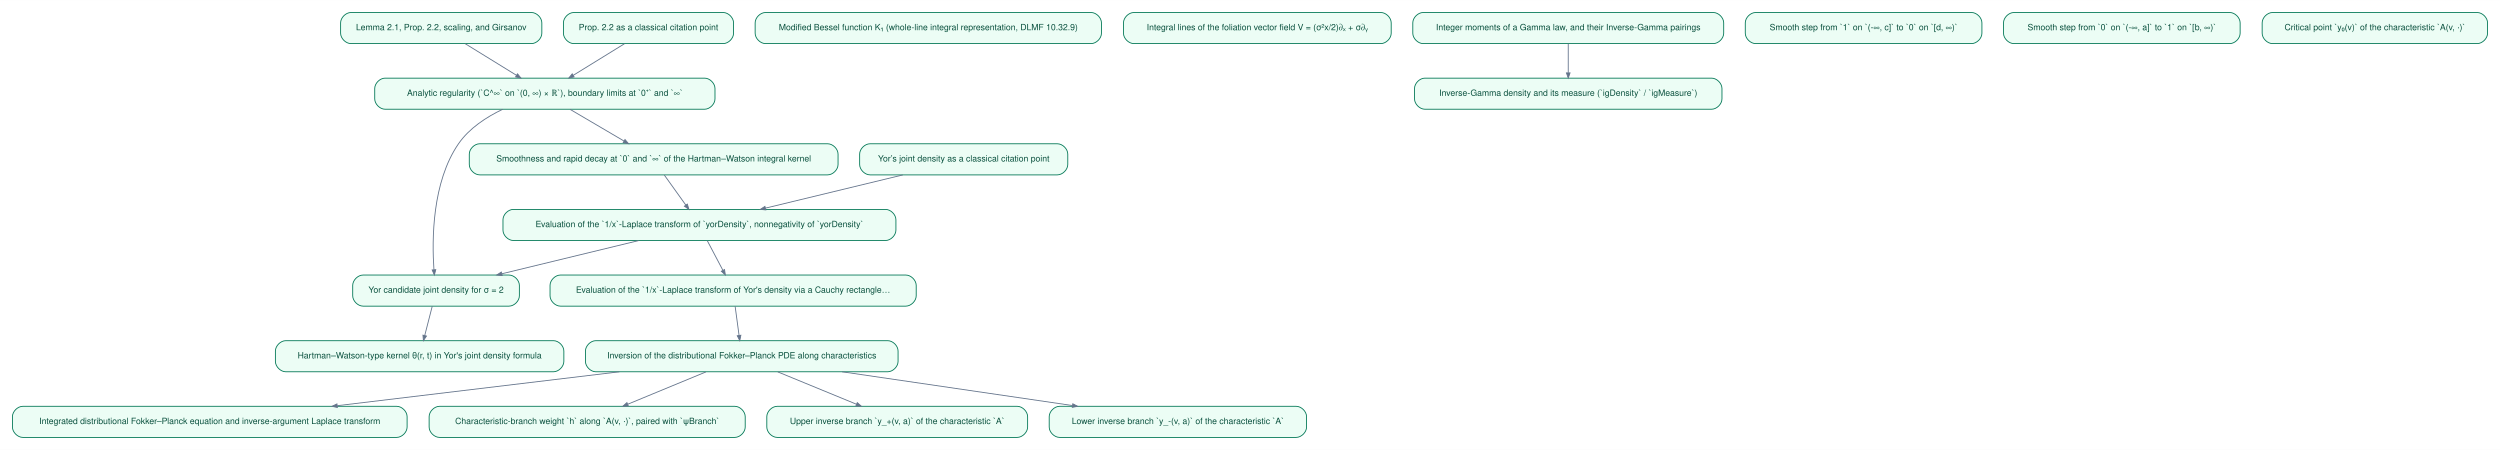
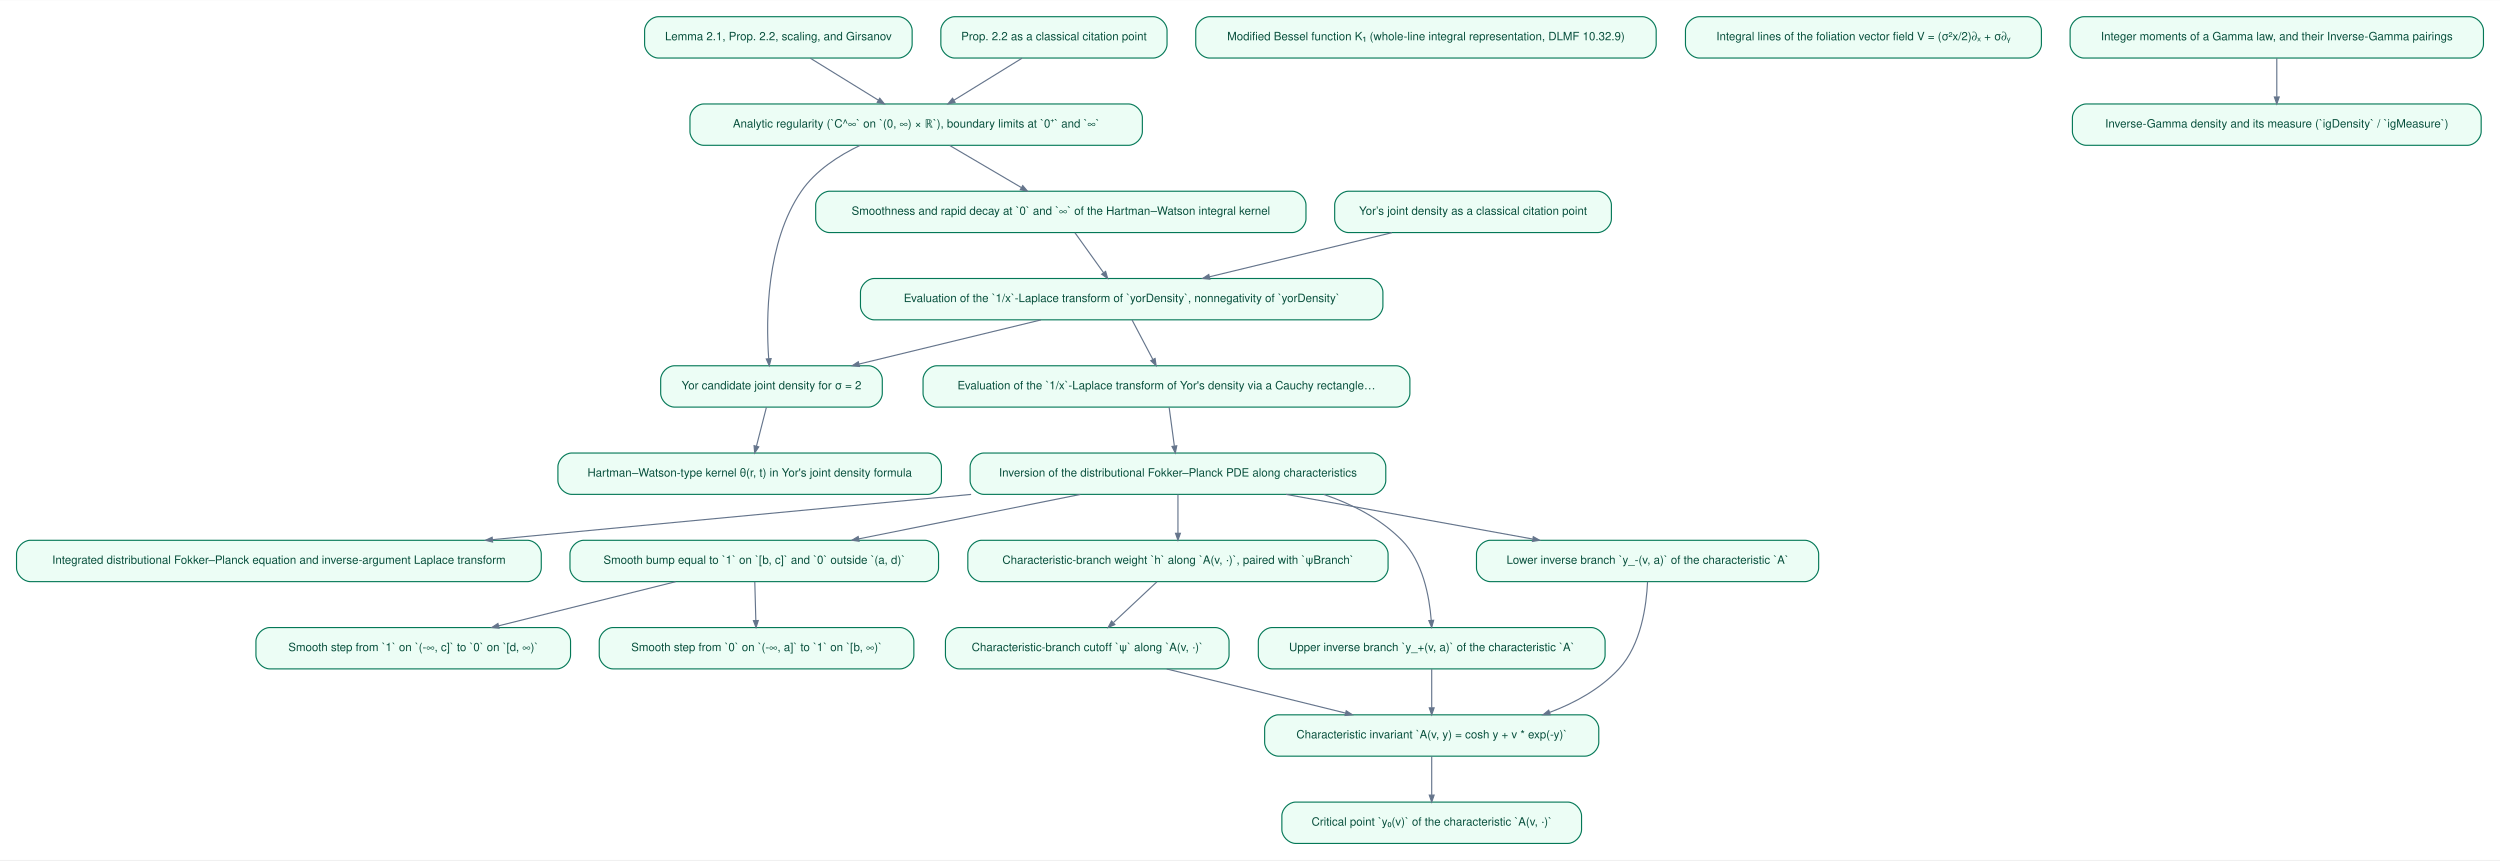
- <svg xmlns="http://www.w3.org/2000/svg" xmlns:xlink="http://www.w3.org/1999/xlink" width="2895pt" height="521pt" viewBox="0.00 0.00 2894.80 520.80">
-   <g id="graph0" class="graph" transform="scale(1 1) rotate(0) translate(14.4 506.4)">
-     <polygon fill="white" stroke="transparent" points="-14.4,14.4 -14.4,-506.4 2880.4,-506.4 2880.4,14.4 -14.4,14.4" />
+ <svg xmlns="http://www.w3.org/2000/svg" xmlns:xlink="http://www.w3.org/1999/xlink" width="2177pt" height="749pt" viewBox="0.00 0.00 2177.30 748.80">
+   <g id="graph0" class="graph" transform="scale(1 1) rotate(0) translate(14.4 734.4)">
+     <polygon fill="white" stroke="transparent" points="-14.4,14.4 -14.4,-734.4 2162.9,-734.4 2162.9,14.4 -14.4,14.4" />
    <g id="node1" class="node">
      <g id="a_node1">
        <a xlink:href="Section2/Auxiliary.md" xlink:title="Auxiliary.lean">
-           <path fill="#ecfdf5" stroke="#047857" d="M601,-492C601,-492 392,-492 392,-492 386,-492 380,-486 380,-480 380,-480 380,-468 380,-468 380,-462 386,-456 392,-456 392,-456 601,-456 601,-456 607,-456 613,-462 613,-468 613,-468 613,-480 613,-480 613,-486 607,-492 601,-492" />
-           <text text-anchor="middle" x="496.5" y="-471.5" font-family="Helvetica,sans-Serif" font-size="10.00" fill="#064e3b">Lemma 2.1, Prop. 2.2, scaling, and Girsanov</text>
+           <path fill="#ecfdf5" stroke="#047857" d="M768,-720C768,-720 559,-720 559,-720 553,-720 547,-714 547,-708 547,-708 547,-696 547,-696 547,-690 553,-684 559,-684 559,-684 768,-684 768,-684 774,-684 780,-690 780,-696 780,-696 780,-708 780,-708 780,-714 774,-720 768,-720" />
+           <text text-anchor="middle" x="663.5" y="-699.5" font-family="Helvetica,sans-Serif" font-size="10.00" fill="#064e3b">Lemma 2.1, Prop. 2.2, scaling, and Girsanov</text>
        </a>
      </g>
    </g>
    <g id="node2" class="node">
      <g id="a_node2">
        <a xlink:href="Section2/YorAnalytic.md" xlink:title="YorAnalytic.lean">
-           <path fill="#ecfdf5" stroke="#047857" d="M801.5,-416C801.5,-416 431.5,-416 431.5,-416 425.5,-416 419.5,-410 419.5,-404 419.5,-404 419.5,-392 419.5,-392 419.5,-386 425.5,-380 431.5,-380 431.5,-380 801.5,-380 801.5,-380 807.5,-380 813.5,-386 813.5,-392 813.5,-392 813.5,-404 813.5,-404 813.5,-410 807.5,-416 801.5,-416" />
-           <text text-anchor="middle" x="616.5" y="-395.5" font-family="Helvetica,sans-Serif" font-size="10.00" fill="#064e3b">Analytic regularity (`C^∞` on `(0, ∞) × ℝ`), boundary limits at `0⁺` and `∞`</text>
+           <path fill="#ecfdf5" stroke="#047857" d="M968.5,-644C968.5,-644 598.5,-644 598.5,-644 592.5,-644 586.5,-638 586.5,-632 586.5,-632 586.5,-620 586.5,-620 586.5,-614 592.5,-608 598.5,-608 598.5,-608 968.5,-608 968.5,-608 974.5,-608 980.5,-614 980.5,-620 980.5,-620 980.5,-632 980.5,-632 980.5,-638 974.5,-644 968.5,-644" />
+           <text text-anchor="middle" x="783.5" y="-623.5" font-family="Helvetica,sans-Serif" font-size="10.00" fill="#064e3b">Analytic regularity (`C^∞` on `(0, ∞) × ℝ`), boundary limits at `0⁺` and `∞`</text>
        </a>
      </g>
    </g>
    <g id="edge1" class="edge">
-       <path fill="none" stroke="#64748b" d="M524.33,-455.84C542.05,-444.91 565.09,-430.7 583.7,-419.23" />
-       <polygon fill="#64748b" stroke="#64748b" points="584.81,-421.01 588.82,-416.07 582.61,-417.43 584.81,-421.01" />
+       <path fill="none" stroke="#64748b" d="M691.33,-683.84C709.05,-672.91 732.09,-658.7 750.7,-647.23" />
+       <polygon fill="#64748b" stroke="#64748b" points="751.81,-649.01 755.82,-644.07 749.61,-645.43 751.81,-649.01" />
    </g>
    <g id="node4" class="node">
      <g id="a_node4">
        <a xlink:href="Section2/YorDensity.md" xlink:title="YorDensity.lean">
-           <path fill="#ecfdf5" stroke="#047857" d="M575,-188C575,-188 406,-188 406,-188 400,-188 394,-182 394,-176 394,-176 394,-164 394,-164 394,-158 400,-152 406,-152 406,-152 575,-152 575,-152 581,-152 587,-158 587,-164 587,-164 587,-176 587,-176 587,-182 581,-188 575,-188" />
-           <text text-anchor="middle" x="490.5" y="-167.5" font-family="Helvetica,sans-Serif" font-size="10.00" fill="#064e3b">Yor candidate joint density for σ = 2</text>
-         </a>
-       </g>
-     </g>
-     <g id="edge8" class="edge">
-       <path fill="none" stroke="#64748b" d="M567.66,-379.95C548.81,-370.94 528.85,-357.94 516.5,-340 485.93,-295.57 485.65,-229.08 488.07,-194.22" />
-       <polygon fill="#64748b" stroke="#64748b" points="490.18,-194.24 488.55,-188.09 485.99,-193.91 490.18,-194.24" />
+           <path fill="#ecfdf5" stroke="#047857" d="M742,-416C742,-416 573,-416 573,-416 567,-416 561,-410 561,-404 561,-404 561,-392 561,-392 561,-386 567,-380 573,-380 573,-380 742,-380 742,-380 748,-380 754,-386 754,-392 754,-392 754,-404 754,-404 754,-410 748,-416 742,-416" />
+           <text text-anchor="middle" x="657.5" y="-395.5" font-family="Helvetica,sans-Serif" font-size="10.00" fill="#064e3b">Yor candidate joint density for σ = 2</text>
+         </a>
+       </g>
+     </g>
+     <g id="edge16" class="edge">
+       <path fill="none" stroke="#64748b" d="M734.66,-607.95C715.81,-598.94 695.85,-585.94 683.5,-568 652.93,-523.57 652.65,-457.08 655.07,-422.22" />
+       <polygon fill="#64748b" stroke="#64748b" points="657.18,-422.24 655.55,-416.09 652.99,-421.91 657.18,-422.24" />
    </g>
    <g id="node5" class="node">
      <g id="a_node5">
        <a xlink:href="Section2/YorKernel.md" xlink:title="YorKernel.lean">
-           <path fill="#ecfdf5" stroke="#047857" d="M944,-340C944,-340 541,-340 541,-340 535,-340 529,-334 529,-328 529,-328 529,-316 529,-316 529,-310 535,-304 541,-304 541,-304 944,-304 944,-304 950,-304 956,-310 956,-316 956,-316 956,-328 956,-328 956,-334 950,-340 944,-340" />
-           <text text-anchor="middle" x="742.5" y="-319.5" font-family="Helvetica,sans-Serif" font-size="10.00" fill="#064e3b">Smoothness and rapid decay at `0` and `∞` of the Hartman–Watson integral kernel</text>
-         </a>
-       </g>
-     </g>
-     <g id="edge9" class="edge">
-       <path fill="none" stroke="#64748b" d="M645.72,-379.84C664.33,-368.91 688.52,-354.7 708.06,-343.23" />
-       <polygon fill="#64748b" stroke="#64748b" points="709.32,-344.92 713.43,-340.07 707.2,-341.3 709.32,-344.92" />
+           <path fill="#ecfdf5" stroke="#047857" d="M1111,-568C1111,-568 708,-568 708,-568 702,-568 696,-562 696,-556 696,-556 696,-544 696,-544 696,-538 702,-532 708,-532 708,-532 1111,-532 1111,-532 1117,-532 1123,-538 1123,-544 1123,-544 1123,-556 1123,-556 1123,-562 1117,-568 1111,-568" />
+           <text text-anchor="middle" x="909.5" y="-547.5" font-family="Helvetica,sans-Serif" font-size="10.00" fill="#064e3b">Smoothness and rapid decay at `0` and `∞` of the Hartman–Watson integral kernel</text>
+         </a>
+       </g>
+     </g>
+     <g id="edge17" class="edge">
+       <path fill="none" stroke="#64748b" d="M812.72,-607.84C831.33,-596.91 855.52,-582.7 875.06,-571.23" />
+       <polygon fill="#64748b" stroke="#64748b" points="876.32,-572.92 880.43,-568.07 874.2,-569.3 876.32,-572.92" />
    </g>
    <g id="node3" class="node">
      <g id="a_node3">
        <a xlink:href="Section2/Prop22Classical.md" xlink:title="Prop22Classical.lean">
-           <path fill="#ecfdf5" stroke="#047857" d="M823,-492C823,-492 650,-492 650,-492 644,-492 638,-486 638,-480 638,-480 638,-468 638,-468 638,-462 644,-456 650,-456 650,-456 823,-456 823,-456 829,-456 835,-462 835,-468 835,-468 835,-480 835,-480 835,-486 829,-492 823,-492" />
-           <text text-anchor="middle" x="736.5" y="-471.5" font-family="Helvetica,sans-Serif" font-size="10.00" fill="#064e3b">Prop. 2.2 as a classical citation point</text>
-         </a>
-       </g>
-     </g>
-     <g id="edge7" class="edge">
-       <path fill="none" stroke="#64748b" d="M708.67,-455.84C690.95,-444.91 667.91,-430.7 649.3,-419.23" />
-       <polygon fill="#64748b" stroke="#64748b" points="650.39,-417.43 644.18,-416.07 648.19,-421.01 650.39,-417.43" />
+           <path fill="#ecfdf5" stroke="#047857" d="M990,-720C990,-720 817,-720 817,-720 811,-720 805,-714 805,-708 805,-708 805,-696 805,-696 805,-690 811,-684 817,-684 817,-684 990,-684 990,-684 996,-684 1002,-690 1002,-696 1002,-696 1002,-708 1002,-708 1002,-714 996,-720 990,-720" />
+           <text text-anchor="middle" x="903.5" y="-699.5" font-family="Helvetica,sans-Serif" font-size="10.00" fill="#064e3b">Prop. 2.2 as a classical citation point</text>
+         </a>
+       </g>
+     </g>
+     <g id="edge10" class="edge">
+       <path fill="none" stroke="#64748b" d="M875.67,-683.84C857.95,-672.91 834.91,-658.7 816.3,-647.23" />
+       <polygon fill="#64748b" stroke="#64748b" points="817.39,-645.43 811.18,-644.07 815.19,-649.01 817.39,-645.43" />
    </g>
    <g id="node10" class="node">
      <g id="a_node10">
        <a xlink:href="Section2/Theta.md" xlink:title="Theta.lean">
-           <path fill="#ecfdf5" stroke="#047857" d="M626.5,-112C626.5,-112 316.5,-112 316.5,-112 310.5,-112 304.5,-106 304.5,-100 304.5,-100 304.5,-88 304.5,-88 304.5,-82 310.5,-76 316.5,-76 316.5,-76 626.5,-76 626.5,-76 632.5,-76 638.5,-82 638.5,-88 638.5,-88 638.5,-100 638.5,-100 638.5,-106 632.5,-112 626.5,-112" />
-           <text text-anchor="middle" x="471.5" y="-91.5" font-family="Helvetica,sans-Serif" font-size="10.00" fill="#064e3b">Hartman–Watson-type kernel θ(r, t) in Yor's joint density formula</text>
-         </a>
-       </g>
-     </g>
-     <g id="edge11" class="edge">
-       <path fill="none" stroke="#64748b" d="M486.09,-151.84C483.5,-141.75 480.2,-128.87 477.39,-117.92" />
-       <polygon fill="#64748b" stroke="#64748b" points="479.41,-117.36 475.88,-112.07 475.34,-118.4 479.41,-117.36" />
+           <path fill="#ecfdf5" stroke="#047857" d="M793.5,-340C793.5,-340 483.5,-340 483.5,-340 477.5,-340 471.5,-334 471.5,-328 471.5,-328 471.5,-316 471.5,-316 471.5,-310 477.5,-304 483.5,-304 483.5,-304 793.5,-304 793.5,-304 799.5,-304 805.5,-310 805.5,-316 805.5,-316 805.5,-328 805.5,-328 805.5,-334 799.5,-340 793.5,-340" />
+           <text text-anchor="middle" x="638.5" y="-319.5" font-family="Helvetica,sans-Serif" font-size="10.00" fill="#064e3b">Hartman–Watson-type kernel θ(r, t) in Yor's joint density formula</text>
+         </a>
+       </g>
+     </g>
+     <g id="edge19" class="edge">
+       <path fill="none" stroke="#64748b" d="M653.09,-379.84C650.5,-369.75 647.2,-356.87 644.39,-345.92" />
+       <polygon fill="#64748b" stroke="#64748b" points="646.41,-345.36 642.88,-340.07 642.34,-346.4 646.41,-345.36" />
    </g>
    <g id="node7" class="node">
      <g id="a_node7">
        <a xlink:href="Section2/YorJointDensity.md" xlink:title="YorJointDensity.lean">
-           <path fill="#ecfdf5" stroke="#047857" d="M1011,-264C1011,-264 580,-264 580,-264 574,-264 568,-258 568,-252 568,-252 568,-240 568,-240 568,-234 574,-228 580,-228 580,-228 1011,-228 1011,-228 1017,-228 1023,-234 1023,-240 1023,-240 1023,-252 1023,-252 1023,-258 1017,-264 1011,-264" />
-           <text text-anchor="middle" x="795.5" y="-243.5" font-family="Helvetica,sans-Serif" font-size="10.00" fill="#064e3b">Evaluation of the `1/x`-Laplace transform of `yorDensity`, nonnegativity of `yorDensity`</text>
-         </a>
-       </g>
-     </g>
-     <g id="edge14" class="edge">
-       <path fill="none" stroke="#64748b" d="M754.79,-303.84C762.22,-293.47 771.76,-280.15 779.73,-269.02" />
-       <polygon fill="#64748b" stroke="#64748b" points="781.49,-270.17 783.27,-264.07 778.07,-267.73 781.49,-270.17" />
+           <path fill="#ecfdf5" stroke="#047857" d="M1178,-492C1178,-492 747,-492 747,-492 741,-492 735,-486 735,-480 735,-480 735,-468 735,-468 735,-462 741,-456 747,-456 747,-456 1178,-456 1178,-456 1184,-456 1190,-462 1190,-468 1190,-468 1190,-480 1190,-480 1190,-486 1184,-492 1178,-492" />
+           <text text-anchor="middle" x="962.5" y="-471.5" font-family="Helvetica,sans-Serif" font-size="10.00" fill="#064e3b">Evaluation of the `1/x`-Laplace transform of `yorDensity`, nonnegativity of `yorDensity`</text>
+         </a>
+       </g>
+     </g>
+     <g id="edge22" class="edge">
+       <path fill="none" stroke="#64748b" d="M921.79,-531.84C929.22,-521.47 938.76,-508.15 946.73,-497.02" />
+       <polygon fill="#64748b" stroke="#64748b" points="948.49,-498.17 950.27,-492.07 945.07,-495.73 948.49,-498.17" />
    </g>
    <g id="node6" class="node">
      <g id="a_node6">
        <a xlink:href="Section2/YorLaplace.md" xlink:title="YorLaplace.lean">
-           <path fill="#ecfdf5" stroke="#047857" d="M1034.5,-188C1034.5,-188 634.5,-188 634.5,-188 628.5,-188 622.5,-182 622.5,-176 622.5,-176 622.5,-164 622.5,-164 622.5,-158 628.5,-152 634.5,-152 634.5,-152 1034.5,-152 1034.5,-152 1040.5,-152 1046.5,-158 1046.5,-164 1046.5,-164 1046.5,-176 1046.5,-176 1046.5,-182 1040.5,-188 1034.5,-188" />
-           <text text-anchor="middle" x="834.5" y="-167.5" font-family="Helvetica,sans-Serif" font-size="10.00" fill="#064e3b">Evaluation of the `1/x`-Laplace transform of Yor's density via a Cauchy rectangle…</text>
-         </a>
-       </g>
-     </g>
-     <g id="node13" class="node">
-       <g id="a_node13">
+           <path fill="#ecfdf5" stroke="#047857" d="M1201.5,-416C1201.5,-416 801.5,-416 801.5,-416 795.5,-416 789.5,-410 789.5,-404 789.5,-404 789.5,-392 789.5,-392 789.5,-386 795.5,-380 801.5,-380 801.5,-380 1201.5,-380 1201.5,-380 1207.5,-380 1213.5,-386 1213.5,-392 1213.5,-392 1213.5,-404 1213.5,-404 1213.5,-410 1207.5,-416 1201.5,-416" />
+           <text text-anchor="middle" x="1001.5" y="-395.5" font-family="Helvetica,sans-Serif" font-size="10.00" fill="#064e3b">Evaluation of the `1/x`-Laplace transform of Yor's density via a Cauchy rectangle…</text>
+         </a>
+       </g>
+     </g>
+     <g id="node14" class="node">
+       <g id="a_node14">
        <a xlink:href="Section2/JointLawLaplaceInv.md" xlink:title="JointLawLaplaceInv.lean">
-           <path fill="#ecfdf5" stroke="#047857" d="M1013.5,-112C1013.5,-112 675.5,-112 675.5,-112 669.5,-112 663.5,-106 663.5,-100 663.5,-100 663.5,-88 663.5,-88 663.5,-82 669.5,-76 675.5,-76 675.5,-76 1013.5,-76 1013.5,-76 1019.5,-76 1025.5,-82 1025.5,-88 1025.5,-88 1025.5,-100 1025.5,-100 1025.5,-106 1019.5,-112 1013.5,-112" />
-           <text text-anchor="middle" x="844.5" y="-91.5" font-family="Helvetica,sans-Serif" font-size="10.00" fill="#064e3b">Inversion of the distributional Fokker–Planck PDE along characteristics</text>
-         </a>
-       </g>
-     </g>
-     <g id="edge15" class="edge">
-       <path fill="none" stroke="#64748b" d="M836.82,-151.84C838.17,-141.84 839.89,-129.11 841.36,-118.23" />
-       <polygon fill="#64748b" stroke="#64748b" points="843.47,-118.3 842.19,-112.07 839.31,-117.73 843.47,-118.3" />
-     </g>
-     <g id="edge12" class="edge">
-       <path fill="none" stroke="#64748b" d="M725.14,-227.93C677.72,-216.42 615.2,-201.26 566.62,-189.47" />
-       <polygon fill="#64748b" stroke="#64748b" points="567.09,-187.42 560.77,-188.05 566.1,-191.5 567.09,-187.42" />
-     </g>
-     <g id="edge13" class="edge">
-       <path fill="none" stroke="#64748b" d="M804.55,-227.84C809.91,-217.66 816.78,-204.63 822.58,-193.62" />
-       <polygon fill="#64748b" stroke="#64748b" points="824.56,-194.36 825.5,-188.07 820.85,-192.4 824.56,-194.36" />
+           <path fill="#ecfdf5" stroke="#047857" d="M1180.5,-340C1180.5,-340 842.5,-340 842.5,-340 836.5,-340 830.5,-334 830.5,-328 830.5,-328 830.5,-316 830.5,-316 830.5,-310 836.5,-304 842.5,-304 842.5,-304 1180.5,-304 1180.5,-304 1186.5,-304 1192.5,-310 1192.5,-316 1192.5,-316 1192.5,-328 1192.5,-328 1192.5,-334 1186.5,-340 1180.5,-340" />
+           <text text-anchor="middle" x="1011.5" y="-319.5" font-family="Helvetica,sans-Serif" font-size="10.00" fill="#064e3b">Inversion of the distributional Fokker–Planck PDE along characteristics</text>
+         </a>
+       </g>
+     </g>
+     <g id="edge23" class="edge">
+       <path fill="none" stroke="#64748b" d="M1003.82,-379.84C1005.17,-369.84 1006.89,-357.11 1008.36,-346.23" />
+       <polygon fill="#64748b" stroke="#64748b" points="1010.47,-346.3 1009.19,-340.07 1006.31,-345.73 1010.47,-346.3" />
+     </g>
+     <g id="edge20" class="edge">
+       <path fill="none" stroke="#64748b" d="M892.14,-455.93C844.72,-444.42 782.2,-429.26 733.62,-417.47" />
+       <polygon fill="#64748b" stroke="#64748b" points="734.09,-415.42 727.77,-416.05 733.1,-419.5 734.09,-415.42" />
+     </g>
+     <g id="edge21" class="edge">
+       <path fill="none" stroke="#64748b" d="M971.55,-455.84C976.91,-445.66 983.78,-432.63 989.58,-421.62" />
+       <polygon fill="#64748b" stroke="#64748b" points="991.56,-422.36 992.5,-416.07 987.85,-420.4 991.56,-422.36" />
    </g>
    <g id="node8" class="node">
      <g id="a_node8">
        <a xlink:href="Section2/YorClassical.md" xlink:title="YorClassical.lean">
-           <path fill="#ecfdf5" stroke="#047857" d="M1210,-340C1210,-340 993,-340 993,-340 987,-340 981,-334 981,-328 981,-328 981,-316 981,-316 981,-310 987,-304 993,-304 993,-304 1210,-304 1210,-304 1216,-304 1222,-310 1222,-316 1222,-316 1222,-328 1222,-328 1222,-334 1216,-340 1210,-340" />
-           <text text-anchor="middle" x="1101.5" y="-319.5" font-family="Helvetica,sans-Serif" font-size="10.00" fill="#064e3b">Yor’s joint density as a classical citation point</text>
-         </a>
-       </g>
-     </g>
-     <g id="edge10" class="edge">
-       <path fill="none" stroke="#64748b" d="M1030.91,-303.93C983.34,-292.42 920.61,-277.26 871.87,-265.47" />
-       <polygon fill="#64748b" stroke="#64748b" points="872.32,-263.42 866,-264.05 871.33,-267.5 872.32,-263.42" />
+           <path fill="#ecfdf5" stroke="#047857" d="M1377,-568C1377,-568 1160,-568 1160,-568 1154,-568 1148,-562 1148,-556 1148,-556 1148,-544 1148,-544 1148,-538 1154,-532 1160,-532 1160,-532 1377,-532 1377,-532 1383,-532 1389,-538 1389,-544 1389,-544 1389,-556 1389,-556 1389,-562 1383,-568 1377,-568" />
+           <text text-anchor="middle" x="1268.5" y="-547.5" font-family="Helvetica,sans-Serif" font-size="10.00" fill="#064e3b">Yor’s joint density as a classical citation point</text>
+         </a>
+       </g>
+     </g>
+     <g id="edge18" class="edge">
+       <path fill="none" stroke="#64748b" d="M1197.91,-531.93C1150.34,-520.42 1087.61,-505.26 1038.87,-493.47" />
+       <polygon fill="#64748b" stroke="#64748b" points="1039.32,-491.42 1033,-492.05 1038.33,-495.5 1039.32,-491.42" />
    </g>
    <g id="node9" class="node">
      <g id="a_node9">
        <a xlink:href="Section2/ModifiedBesselK1.md" xlink:title="ModifiedBesselK1.lean">
-           <path fill="#ecfdf5" stroke="#047857" d="M1249,-492C1249,-492 872,-492 872,-492 866,-492 860,-486 860,-480 860,-480 860,-468 860,-468 860,-462 866,-456 872,-456 872,-456 1249,-456 1249,-456 1255,-456 1261,-462 1261,-468 1261,-468 1261,-480 1261,-480 1261,-486 1255,-492 1249,-492" />
-           <text text-anchor="middle" x="1060.5" y="-471.5" font-family="Helvetica,sans-Serif" font-size="10.00" fill="#064e3b">Modified Bessel function K₁ (whole-line integral representation, DLMF 10.32.9)</text>
+           <path fill="#ecfdf5" stroke="#047857" d="M1416,-720C1416,-720 1039,-720 1039,-720 1033,-720 1027,-714 1027,-708 1027,-708 1027,-696 1027,-696 1027,-690 1033,-684 1039,-684 1039,-684 1416,-684 1416,-684 1422,-684 1428,-690 1428,-696 1428,-696 1428,-708 1428,-708 1428,-714 1422,-720 1416,-720" />
+           <text text-anchor="middle" x="1227.5" y="-699.5" font-family="Helvetica,sans-Serif" font-size="10.00" fill="#064e3b">Modified Bessel function K₁ (whole-line integral representation, DLMF 10.32.9)</text>
        </a>
      </g>
    </g>
    <g id="node11" class="node">
      <g id="a_node11">
        <a xlink:href="Section2/Line.md" xlink:title="Line.lean">
-           <path fill="#ecfdf5" stroke="#047857" d="M1584.5,-492C1584.5,-492 1298.5,-492 1298.5,-492 1292.5,-492 1286.5,-486 1286.5,-480 1286.5,-480 1286.5,-468 1286.5,-468 1286.5,-462 1292.5,-456 1298.5,-456 1298.5,-456 1584.5,-456 1584.5,-456 1590.5,-456 1596.5,-462 1596.5,-468 1596.5,-468 1596.5,-480 1596.5,-480 1596.5,-486 1590.5,-492 1584.5,-492" />
-           <text text-anchor="middle" x="1441.5" y="-471.5" font-family="Helvetica,sans-Serif" font-size="10.00" fill="#064e3b">Integral lines of the foliation vector field V = (σ²x/2)∂ₓ + σ∂ᵧ</text>
+           <path fill="#ecfdf5" stroke="#047857" d="M1751.5,-720C1751.5,-720 1465.5,-720 1465.5,-720 1459.5,-720 1453.5,-714 1453.5,-708 1453.5,-708 1453.5,-696 1453.5,-696 1453.5,-690 1459.5,-684 1465.5,-684 1465.5,-684 1751.5,-684 1751.5,-684 1757.5,-684 1763.5,-690 1763.5,-696 1763.5,-696 1763.5,-708 1763.5,-708 1763.5,-714 1757.5,-720 1751.5,-720" />
+           <text text-anchor="middle" x="1608.5" y="-699.5" font-family="Helvetica,sans-Serif" font-size="10.00" fill="#064e3b">Integral lines of the foliation vector field V = (σ²x/2)∂ₓ + σ∂ᵧ</text>
        </a>
      </g>
    </g>
    <g id="node12" class="node">
      <g id="a_node12">
        <a xlink:href="Section2/JointLawLaplace.md" xlink:title="JointLawLaplace.lean">
-           <path fill="#ecfdf5" stroke="#047857" d="M445,-36C445,-36 12,-36 12,-36 6,-36 0,-30 0,-24 0,-24 0,-12 0,-12 0,-6 6,0 12,0 12,0 445,0 445,0 451,0 457,-6 457,-12 457,-12 457,-24 457,-24 457,-30 451,-36 445,-36" />
-           <text text-anchor="middle" x="228.5" y="-15.5" font-family="Helvetica,sans-Serif" font-size="10.00" fill="#064e3b">Integrated distributional Fokker–Planck equation and inverse-argument Laplace transform</text>
-         </a>
-       </g>
-     </g>
-     <g id="edge4" class="edge">
-       <path fill="none" stroke="#64748b" d="M702.79,-75.98C605.01,-64.23 475.3,-48.65 376.24,-36.75" />
-       <polygon fill="#64748b" stroke="#64748b" points="376.26,-34.64 370.06,-36.01 375.76,-38.81 376.26,-34.64" />
+           <path fill="#ecfdf5" stroke="#047857" d="M445,-264C445,-264 12,-264 12,-264 6,-264 0,-258 0,-252 0,-252 0,-240 0,-240 0,-234 6,-228 12,-228 12,-228 445,-228 445,-228 451,-228 457,-234 457,-240 457,-240 457,-252 457,-252 457,-258 451,-264 445,-264" />
+           <text text-anchor="middle" x="228.5" y="-243.5" font-family="Helvetica,sans-Serif" font-size="10.00" fill="#064e3b">Integrated distributional Fokker–Planck equation and inverse-argument Laplace transform</text>
+         </a>
+       </g>
+     </g>
+     <g id="node13" class="node">
+       <g id="a_node13">
+         <a xlink:href="Section2/SmoothBump.md" xlink:title="SmoothBump.lean">
+           <path fill="#ecfdf5" stroke="#047857" d="M791,-264C791,-264 494,-264 494,-264 488,-264 482,-258 482,-252 482,-252 482,-240 482,-240 482,-234 488,-228 494,-228 494,-228 791,-228 791,-228 797,-228 803,-234 803,-240 803,-240 803,-252 803,-252 803,-258 797,-264 791,-264" />
+           <text text-anchor="middle" x="642.5" y="-243.5" font-family="Helvetica,sans-Serif" font-size="10.00" fill="#064e3b">Smooth bump equal to `1` on `[b, c]` and `0` outside `(a, d)`</text>
+         </a>
+       </g>
+     </g>
+     <g id="node19" class="node">
+       <g id="a_node19">
+         <a xlink:href="Section2/SmoothStepLeft.md" xlink:title="SmoothStepLeft.lean">
+           <path fill="#ecfdf5" stroke="#047857" d="M470.5,-188C470.5,-188 220.5,-188 220.5,-188 214.5,-188 208.5,-182 208.5,-176 208.5,-176 208.5,-164 208.5,-164 208.5,-158 214.5,-152 220.5,-152 220.5,-152 470.5,-152 470.5,-152 476.5,-152 482.5,-158 482.5,-164 482.5,-164 482.5,-176 482.5,-176 482.5,-182 476.5,-188 470.5,-188" />
+           <text text-anchor="middle" x="345.5" y="-167.5" font-family="Helvetica,sans-Serif" font-size="10.00" fill="#064e3b">Smooth step from `1` on `(-∞, c]` to `0` on `[d, ∞)`</text>
+         </a>
+       </g>
+     </g>
+     <g id="edge12" class="edge">
+       <path fill="none" stroke="#64748b" d="M573.99,-227.93C527.91,-216.45 467.18,-201.32 419.91,-189.54" />
+       <polygon fill="#64748b" stroke="#64748b" points="420.25,-187.46 413.92,-188.05 419.24,-191.54 420.25,-187.46" />
+     </g>
+     <g id="node20" class="node">
+       <g id="a_node20">
+         <a xlink:href="Section2/SmoothStepRight.md" xlink:title="SmoothStepRight.lean">
+           <path fill="#ecfdf5" stroke="#047857" d="M769.5,-188C769.5,-188 519.5,-188 519.5,-188 513.5,-188 507.5,-182 507.5,-176 507.5,-176 507.5,-164 507.5,-164 507.5,-158 513.5,-152 519.5,-152 519.5,-152 769.5,-152 769.5,-152 775.5,-152 781.5,-158 781.5,-164 781.5,-164 781.5,-176 781.5,-176 781.5,-182 775.5,-188 769.5,-188" />
+           <text text-anchor="middle" x="644.5" y="-167.5" font-family="Helvetica,sans-Serif" font-size="10.00" fill="#064e3b">Smooth step from `0` on `(-∞, a]` to `1` on `[b, ∞)`</text>
+         </a>
+       </g>
+     </g>
+     <g id="edge13" class="edge">
+       <path fill="none" stroke="#64748b" d="M642.96,-227.84C643.23,-217.84 643.58,-205.11 643.87,-194.23" />
+       <polygon fill="#64748b" stroke="#64748b" points="645.98,-194.12 644.04,-188.07 641.78,-194.01 645.98,-194.12" />
+     </g>
+     <g id="edge6" class="edge">
+       <path fill="none" stroke="#64748b" d="M831.37,-303.98C706.46,-292.17 540.56,-276.49 414.41,-264.57" />
+       <polygon fill="#64748b" stroke="#64748b" points="414.6,-262.48 408.43,-264.01 414.21,-266.66 414.6,-262.48" />
+     </g>
+     <g id="edge7" class="edge">
+       <path fill="none" stroke="#64748b" d="M926.38,-303.93C868.66,-292.35 792.44,-277.07 733.52,-265.25" />
+       <polygon fill="#64748b" stroke="#64748b" points="733.81,-263.17 727.51,-264.05 732.98,-267.29 733.81,-263.17" />
+     </g>
+     <g id="node18" class="node">
+       <g id="a_node18">
+         <a xlink:href="Section2/HBranch.md" xlink:title="HBranch.lean">
+           <path fill="#ecfdf5" stroke="#047857" d="M1182.5,-264C1182.5,-264 840.5,-264 840.5,-264 834.5,-264 828.5,-258 828.5,-252 828.5,-252 828.5,-240 828.5,-240 828.5,-234 834.5,-228 840.5,-228 840.5,-228 1182.5,-228 1182.5,-228 1188.5,-228 1194.5,-234 1194.5,-240 1194.5,-240 1194.5,-252 1194.5,-252 1194.5,-258 1188.5,-264 1182.5,-264" />
+           <text text-anchor="middle" x="1011.5" y="-243.5" font-family="Helvetica,sans-Serif" font-size="10.00" fill="#064e3b">Characteristic-branch weight `h` along `A(v, ·)`, paired with `ψBranch`</text>
+         </a>
+       </g>
+     </g>
+     <g id="edge5" class="edge">
+       <path fill="none" stroke="#64748b" d="M1011.5,-303.84C1011.5,-293.84 1011.5,-281.11 1011.5,-270.23" />
+       <polygon fill="#64748b" stroke="#64748b" points="1013.6,-270.07 1011.5,-264.07 1009.4,-270.07 1013.6,-270.07" />
+     </g>
+     <g id="node22" class="node">
+       <g id="a_node22">
+         <a xlink:href="Section2/YPlus.md" xlink:title="YPlus.lean">
+           <path fill="#ecfdf5" stroke="#047857" d="M1371.5,-188C1371.5,-188 1093.5,-188 1093.5,-188 1087.5,-188 1081.5,-182 1081.5,-176 1081.5,-176 1081.5,-164 1081.5,-164 1081.5,-158 1087.5,-152 1093.5,-152 1093.5,-152 1371.5,-152 1371.5,-152 1377.5,-152 1383.5,-158 1383.5,-164 1383.5,-164 1383.5,-176 1383.5,-176 1383.5,-182 1377.5,-188 1371.5,-188" />
+           <text text-anchor="middle" x="1232.5" y="-167.5" font-family="Helvetica,sans-Serif" font-size="10.00" fill="#064e3b">Upper inverse branch `y_+(v, a)` of the characteristic `A`</text>
+         </a>
+       </g>
+     </g>
+     <g id="edge9" class="edge">
+       <path fill="none" stroke="#64748b" d="M1138.46,-303.94C1163.63,-295.41 1187.97,-282.75 1206.5,-264 1224.76,-245.52 1230.44,-215.34 1232.08,-194.39" />
+       <polygon fill="#64748b" stroke="#64748b" points="1234.19,-194.33 1232.47,-188.21 1230,-194.06 1234.19,-194.33" />
+     </g>
+     <g id="node23" class="node">
+       <g id="a_node23">
+         <a xlink:href="Section2/YMinus.md" xlink:title="YMinus.lean">
+           <path fill="#ecfdf5" stroke="#047857" d="M1557.5,-264C1557.5,-264 1283.5,-264 1283.5,-264 1277.5,-264 1271.5,-258 1271.5,-252 1271.5,-252 1271.5,-240 1271.5,-240 1271.5,-234 1277.5,-228 1283.5,-228 1283.5,-228 1557.5,-228 1557.5,-228 1563.5,-228 1569.5,-234 1569.5,-240 1569.5,-240 1569.5,-252 1569.5,-252 1569.5,-258 1563.5,-264 1557.5,-264" />
+           <text text-anchor="middle" x="1420.5" y="-243.5" font-family="Helvetica,sans-Serif" font-size="10.00" fill="#064e3b">Lower inverse branch `y_-(v, a)` of the characteristic `A`</text>
+         </a>
+       </g>
+     </g>
+     <g id="edge8" class="edge">
+       <path fill="none" stroke="#64748b" d="M1105.59,-303.98C1169.8,-292.36 1254.75,-276.99 1320.24,-265.14" />
+       <polygon fill="#64748b" stroke="#64748b" points="1320.98,-267.14 1326.51,-264.01 1320.23,-263.01 1320.98,-267.14" />
+     </g>
+     <g id="node15" class="node">
+       <g id="a_node15">
+         <a xlink:href="Section2/IgDensity.md" xlink:title="IgDensity.lean">
+           <path fill="#ecfdf5" stroke="#047857" d="M2134.5,-644C2134.5,-644 1802.5,-644 1802.5,-644 1796.5,-644 1790.5,-638 1790.5,-632 1790.5,-632 1790.5,-620 1790.5,-620 1790.5,-614 1796.5,-608 1802.5,-608 1802.5,-608 2134.5,-608 2134.5,-608 2140.5,-608 2146.5,-614 2146.5,-620 2146.5,-620 2146.5,-632 2146.5,-632 2146.5,-638 2140.5,-644 2134.5,-644" />
+           <text text-anchor="middle" x="1968.5" y="-623.5" font-family="Helvetica,sans-Serif" font-size="10.00" fill="#064e3b">Inverse-Gamma density and its measure (`igDensity` / `igMeasure`)</text>
+         </a>
+       </g>
    </g>
    <g id="node16" class="node">
      <g id="a_node16">
-         <a xlink:href="Section2/HBranch.md" xlink:title="HBranch.lean">
-           <path fill="#ecfdf5" stroke="#047857" d="M836.5,-36C836.5,-36 494.5,-36 494.5,-36 488.5,-36 482.5,-30 482.5,-24 482.5,-24 482.5,-12 482.5,-12 482.5,-6 488.5,0 494.5,0 494.5,0 836.5,0 836.5,0 842.5,0 848.5,-6 848.5,-12 848.5,-12 848.5,-24 848.5,-24 848.5,-30 842.5,-36 836.5,-36" />
-           <text text-anchor="middle" x="665.5" y="-15.5" font-family="Helvetica,sans-Serif" font-size="10.00" fill="#064e3b">Characteristic-branch weight `h` along `A(v, ·)`, paired with `ψBranch`</text>
+         <a xlink:href="Section2/GammaMoment.md" xlink:title="GammaMoment.lean">
+           <path fill="#ecfdf5" stroke="#047857" d="M2136.5,-720C2136.5,-720 1800.5,-720 1800.5,-720 1794.5,-720 1788.5,-714 1788.5,-708 1788.5,-708 1788.5,-696 1788.5,-696 1788.5,-690 1794.5,-684 1800.5,-684 1800.5,-684 2136.5,-684 2136.5,-684 2142.5,-684 2148.5,-690 2148.5,-696 2148.5,-696 2148.5,-708 2148.5,-708 2148.5,-714 2142.5,-720 2136.5,-720" />
+           <text text-anchor="middle" x="1968.5" y="-699.5" font-family="Helvetica,sans-Serif" font-size="10.00" fill="#064e3b">Integer moments of a Gamma law, and their Inverse-Gamma pairings</text>
        </a>
      </g>
    </g>
    <g id="edge3" class="edge">
-       <path fill="none" stroke="#64748b" d="M802.98,-75.84C775.99,-64.68 740.72,-50.1 712.66,-38.5" />
-       <polygon fill="#64748b" stroke="#64748b" points="713.14,-36.42 706.79,-36.07 711.53,-40.3 713.14,-36.42" />
-     </g>
-     <g id="node19" class="node">
-       <g id="a_node19">
-         <a xlink:href="Section2/YPlus.md" xlink:title="YPlus.lean">
-           <path fill="#ecfdf5" stroke="#047857" d="M1163.5,-36C1163.5,-36 885.5,-36 885.5,-36 879.5,-36 873.5,-30 873.5,-24 873.5,-24 873.5,-12 873.5,-12 873.5,-6 879.5,0 885.5,0 885.5,0 1163.5,0 1163.5,0 1169.5,0 1175.5,-6 1175.5,-12 1175.5,-12 1175.5,-24 1175.5,-24 1175.5,-30 1169.5,-36 1163.5,-36" />
-           <text text-anchor="middle" x="1024.5" y="-15.5" font-family="Helvetica,sans-Serif" font-size="10.00" fill="#064e3b">Upper inverse branch `y_+(v, a)` of the characteristic `A`</text>
-         </a>
-       </g>
-     </g>
-     <g id="edge6" class="edge">
-       <path fill="none" stroke="#64748b" d="M886.25,-75.84C913.51,-64.63 949.16,-49.97 977.43,-38.35" />
-       <polygon fill="#64748b" stroke="#64748b" points="978.23,-40.29 982.98,-36.07 976.63,-36.41 978.23,-40.29" />
-     </g>
-     <g id="node20" class="node">
-       <g id="a_node20">
-         <a xlink:href="Section2/YMinus.md" xlink:title="YMinus.lean">
-           <path fill="#ecfdf5" stroke="#047857" d="M1486.5,-36C1486.5,-36 1212.5,-36 1212.5,-36 1206.5,-36 1200.5,-30 1200.5,-24 1200.5,-24 1200.5,-12 1200.5,-12 1200.5,-6 1206.5,0 1212.5,0 1212.5,0 1486.5,0 1486.5,0 1492.5,0 1498.5,-6 1498.5,-12 1498.5,-12 1498.5,-24 1498.5,-24 1498.5,-30 1492.5,-36 1486.5,-36" />
-           <text text-anchor="middle" x="1349.5" y="-15.5" font-family="Helvetica,sans-Serif" font-size="10.00" fill="#064e3b">Lower inverse branch `y_-(v, a)` of the characteristic `A`</text>
-         </a>
-       </g>
-     </g>
-     <g id="edge5" class="edge">
-       <path fill="none" stroke="#64748b" d="M960.67,-75.98C1040.44,-64.29 1146.12,-48.8 1227.17,-36.93" />
-       <polygon fill="#64748b" stroke="#64748b" points="1227.82,-38.95 1233.45,-36.01 1227.21,-34.8 1227.82,-38.95" />
-     </g>
-     <g id="node14" class="node">
-       <g id="a_node14">
-         <a xlink:href="Section2/IgDensity.md" xlink:title="IgDensity.lean">
-           <path fill="#ecfdf5" stroke="#047857" d="M1967.5,-416C1967.5,-416 1635.5,-416 1635.5,-416 1629.5,-416 1623.5,-410 1623.5,-404 1623.5,-404 1623.5,-392 1623.5,-392 1623.5,-386 1629.5,-380 1635.5,-380 1635.5,-380 1967.5,-380 1967.5,-380 1973.5,-380 1979.5,-386 1979.5,-392 1979.5,-392 1979.5,-404 1979.5,-404 1979.5,-410 1973.5,-416 1967.5,-416" />
-           <text text-anchor="middle" x="1801.5" y="-395.5" font-family="Helvetica,sans-Serif" font-size="10.00" fill="#064e3b">Inverse-Gamma density and its measure (`igDensity` / `igMeasure`)</text>
-         </a>
-       </g>
-     </g>
-     <g id="node15" class="node">
-       <g id="a_node15">
-         <a xlink:href="Section2/GammaMoment.md" xlink:title="GammaMoment.lean">
-           <path fill="#ecfdf5" stroke="#047857" d="M1969.5,-492C1969.5,-492 1633.5,-492 1633.5,-492 1627.5,-492 1621.5,-486 1621.5,-480 1621.5,-480 1621.5,-468 1621.5,-468 1621.5,-462 1627.5,-456 1633.5,-456 1633.5,-456 1969.5,-456 1969.5,-456 1975.5,-456 1981.5,-462 1981.5,-468 1981.5,-468 1981.5,-480 1981.5,-480 1981.5,-486 1975.5,-492 1969.5,-492" />
-           <text text-anchor="middle" x="1801.5" y="-471.5" font-family="Helvetica,sans-Serif" font-size="10.00" fill="#064e3b">Integer moments of a Gamma law, and their Inverse-Gamma pairings</text>
-         </a>
-       </g>
-     </g>
-     <g id="edge2" class="edge">
-       <path fill="none" stroke="#64748b" d="M1801.5,-455.84C1801.5,-445.84 1801.5,-433.11 1801.5,-422.23" />
-       <polygon fill="#64748b" stroke="#64748b" points="1803.6,-422.07 1801.5,-416.07 1799.4,-422.07 1803.6,-422.07" />
+       <path fill="none" stroke="#64748b" d="M1968.5,-683.84C1968.5,-673.84 1968.5,-661.11 1968.5,-650.23" />
+       <polygon fill="#64748b" stroke="#64748b" points="1970.6,-650.07 1968.5,-644.07 1966.4,-650.07 1970.6,-650.07" />
    </g>
    <g id="node17" class="node">
      <g id="a_node17">
-         <a xlink:href="Section2/SmoothStepLeft.md" xlink:title="SmoothStepLeft.lean">
-           <path fill="#ecfdf5" stroke="#047857" d="M2268.5,-492C2268.5,-492 2018.5,-492 2018.5,-492 2012.5,-492 2006.5,-486 2006.5,-480 2006.5,-480 2006.5,-468 2006.5,-468 2006.5,-462 2012.5,-456 2018.5,-456 2018.5,-456 2268.5,-456 2268.5,-456 2274.5,-456 2280.5,-462 2280.5,-468 2280.5,-468 2280.5,-480 2280.5,-480 2280.5,-486 2274.5,-492 2268.5,-492" />
-           <text text-anchor="middle" x="2143.5" y="-471.5" font-family="Helvetica,sans-Serif" font-size="10.00" fill="#064e3b">Smooth step from `1` on `(-∞, c]` to `0` on `[d, ∞)`</text>
-         </a>
-       </g>
-     </g>
-     <g id="node18" class="node">
-       <g id="a_node18">
-         <a xlink:href="Section2/SmoothStepRight.md" xlink:title="SmoothStepRight.lean">
-           <path fill="#ecfdf5" stroke="#047857" d="M2567.5,-492C2567.5,-492 2317.5,-492 2317.5,-492 2311.5,-492 2305.5,-486 2305.5,-480 2305.5,-480 2305.5,-468 2305.5,-468 2305.5,-462 2311.5,-456 2317.5,-456 2317.5,-456 2567.5,-456 2567.5,-456 2573.5,-456 2579.5,-462 2579.5,-468 2579.5,-468 2579.5,-480 2579.5,-480 2579.5,-486 2573.5,-492 2567.5,-492" />
-           <text text-anchor="middle" x="2442.5" y="-471.5" font-family="Helvetica,sans-Serif" font-size="10.00" fill="#064e3b">Smooth step from `0` on `(-∞, a]` to `1` on `[b, ∞)`</text>
+         <a xlink:href="Section2/PsiBranch.md" xlink:title="PsiBranch.lean">
+           <path fill="#ecfdf5" stroke="#047857" d="M1044,-188C1044,-188 821,-188 821,-188 815,-188 809,-182 809,-176 809,-176 809,-164 809,-164 809,-158 815,-152 821,-152 821,-152 1044,-152 1044,-152 1050,-152 1056,-158 1056,-164 1056,-164 1056,-176 1056,-176 1056,-182 1050,-188 1044,-188" />
+           <text text-anchor="middle" x="932.5" y="-167.5" font-family="Helvetica,sans-Serif" font-size="10.00" fill="#064e3b">Characteristic-branch cutoff `ψ` along `A(v, ·)`</text>
        </a>
      </g>
    </g>
    <g id="node21" class="node">
      <g id="a_node21">
+         <a xlink:href="Section2/CharA.md" xlink:title="CharA.lean">
+           <path fill="#ecfdf5" stroke="#047857" d="M1366,-112C1366,-112 1099,-112 1099,-112 1093,-112 1087,-106 1087,-100 1087,-100 1087,-88 1087,-88 1087,-82 1093,-76 1099,-76 1099,-76 1366,-76 1366,-76 1372,-76 1378,-82 1378,-88 1378,-88 1378,-100 1378,-100 1378,-106 1372,-112 1366,-112" />
+           <text text-anchor="middle" x="1232.5" y="-91.5" font-family="Helvetica,sans-Serif" font-size="10.00" fill="#064e3b">Characteristic invariant `A(v, y) = cosh y + v * exp(-y)`</text>
+         </a>
+       </g>
+     </g>
+     <g id="edge11" class="edge">
+       <path fill="none" stroke="#64748b" d="M1001.7,-151.93C1048.25,-140.45 1109.59,-125.32 1157.34,-113.54" />
+       <polygon fill="#64748b" stroke="#64748b" points="1158.06,-115.52 1163.39,-112.05 1157.06,-111.45 1158.06,-115.52" />
+     </g>
+     <g id="edge4" class="edge">
+       <path fill="none" stroke="#64748b" d="M993.18,-227.84C981.91,-217.28 967.38,-203.67 955.36,-192.42" />
+       <polygon fill="#64748b" stroke="#64748b" points="956.54,-190.64 950.72,-188.07 953.67,-193.7 956.54,-190.64" />
+     </g>
+     <g id="node24" class="node">
+       <g id="a_node24">
        <a xlink:href="Section2/YCrit.md" xlink:title="YCrit.lean">
-           <path fill="#ecfdf5" stroke="#047857" d="M2854,-492C2854,-492 2617,-492 2617,-492 2611,-492 2605,-486 2605,-480 2605,-480 2605,-468 2605,-468 2605,-462 2611,-456 2617,-456 2617,-456 2854,-456 2854,-456 2860,-456 2866,-462 2866,-468 2866,-468 2866,-480 2866,-480 2866,-486 2860,-492 2854,-492" />
-           <text text-anchor="middle" x="2735.5" y="-471.5" font-family="Helvetica,sans-Serif" font-size="10.00" fill="#064e3b">Critical point `y₀(v)` of the characteristic `A(v, ·)`</text>
-         </a>
-       </g>
+           <path fill="#ecfdf5" stroke="#047857" d="M1351,-36C1351,-36 1114,-36 1114,-36 1108,-36 1102,-30 1102,-24 1102,-24 1102,-12 1102,-12 1102,-6 1108,0 1114,0 1114,0 1351,0 1351,0 1357,0 1363,-6 1363,-12 1363,-12 1363,-24 1363,-24 1363,-30 1357,-36 1351,-36" />
+           <text text-anchor="middle" x="1232.5" y="-15.5" font-family="Helvetica,sans-Serif" font-size="10.00" fill="#064e3b">Critical point `y₀(v)` of the characteristic `A(v, ·)`</text>
+         </a>
+       </g>
+     </g>
+     <g id="edge2" class="edge">
+       <path fill="none" stroke="#64748b" d="M1232.5,-75.84C1232.5,-65.84 1232.5,-53.11 1232.5,-42.23" />
+       <polygon fill="#64748b" stroke="#64748b" points="1234.6,-42.07 1232.5,-36.07 1230.4,-42.07 1234.6,-42.07" />
+     </g>
+     <g id="edge15" class="edge">
+       <path fill="none" stroke="#64748b" d="M1232.5,-151.84C1232.5,-141.84 1232.5,-129.11 1232.5,-118.23" />
+       <polygon fill="#64748b" stroke="#64748b" points="1234.6,-118.07 1232.5,-112.07 1230.4,-118.07 1234.6,-118.07" />
+     </g>
+     <g id="edge14" class="edge">
+       <path fill="none" stroke="#64748b" d="M1420.5,-227.98C1419.57,-207.41 1414.96,-172.95 1395.5,-152 1379.33,-134.59 1357.54,-122.49 1335.16,-114.09" />
+       <polygon fill="#64748b" stroke="#64748b" points="1335.82,-112.09 1329.46,-112.03 1334.39,-116.05 1335.82,-112.09" />
    </g>
  </g>
</svg>
